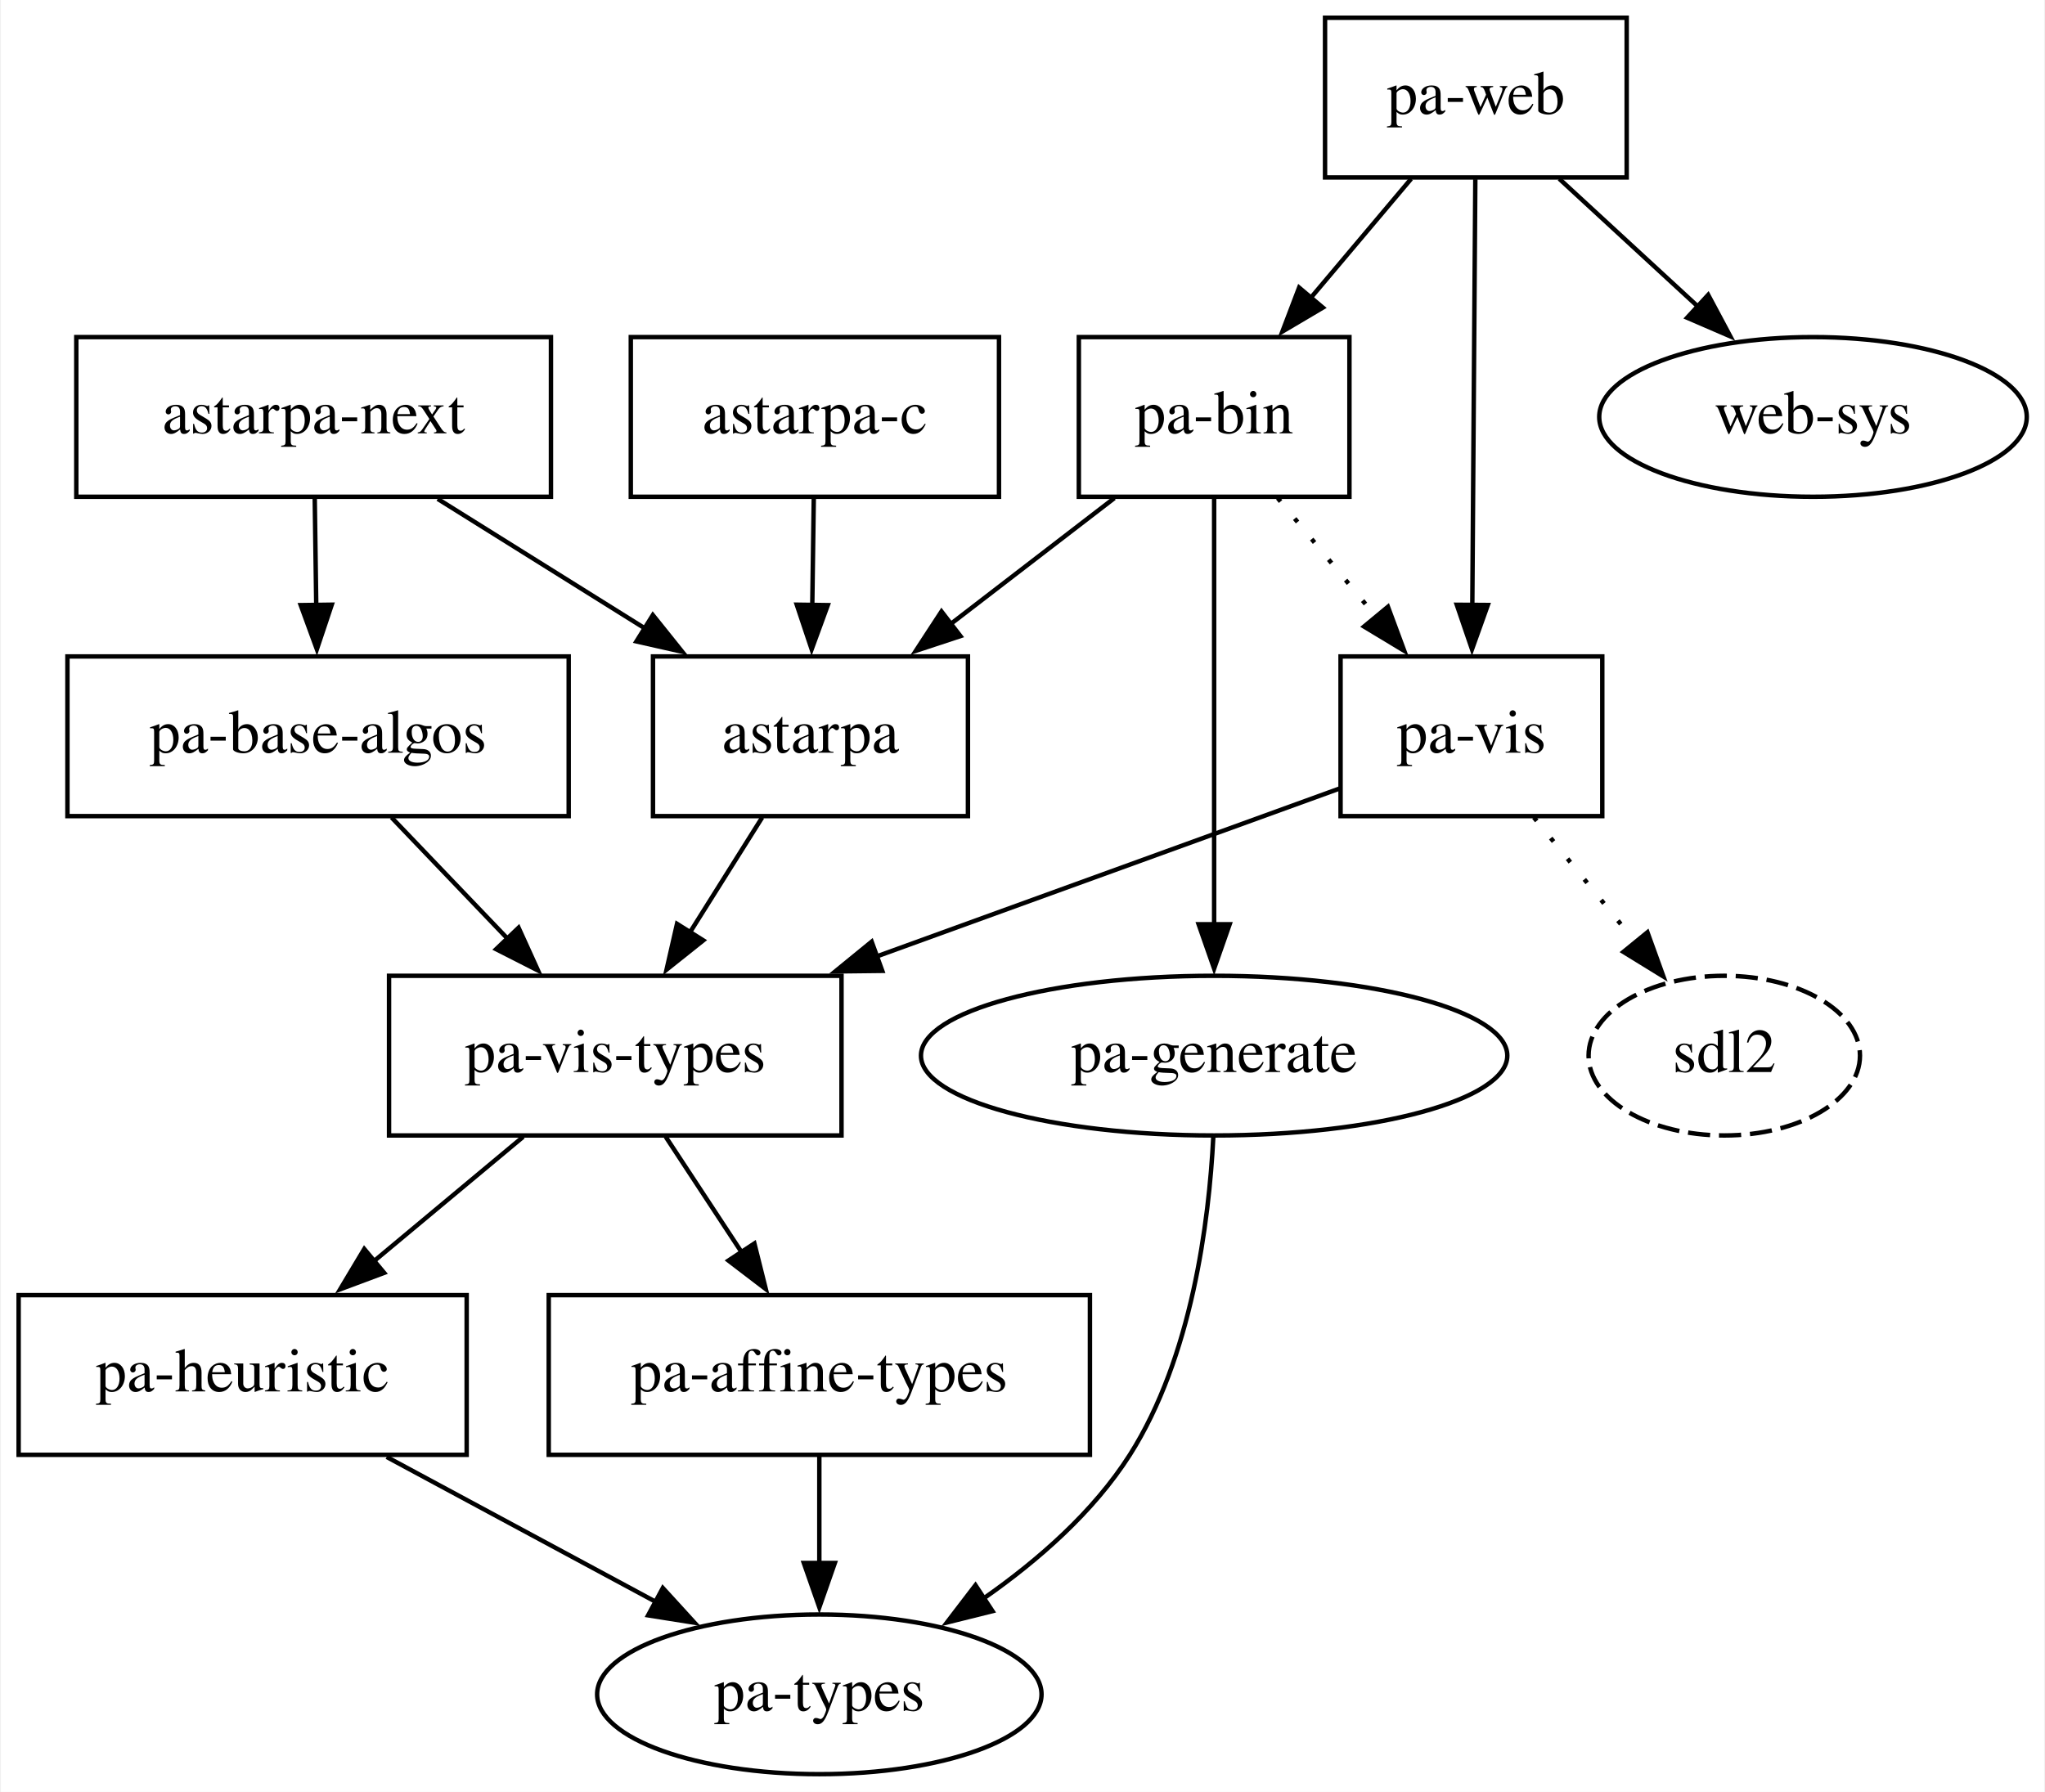
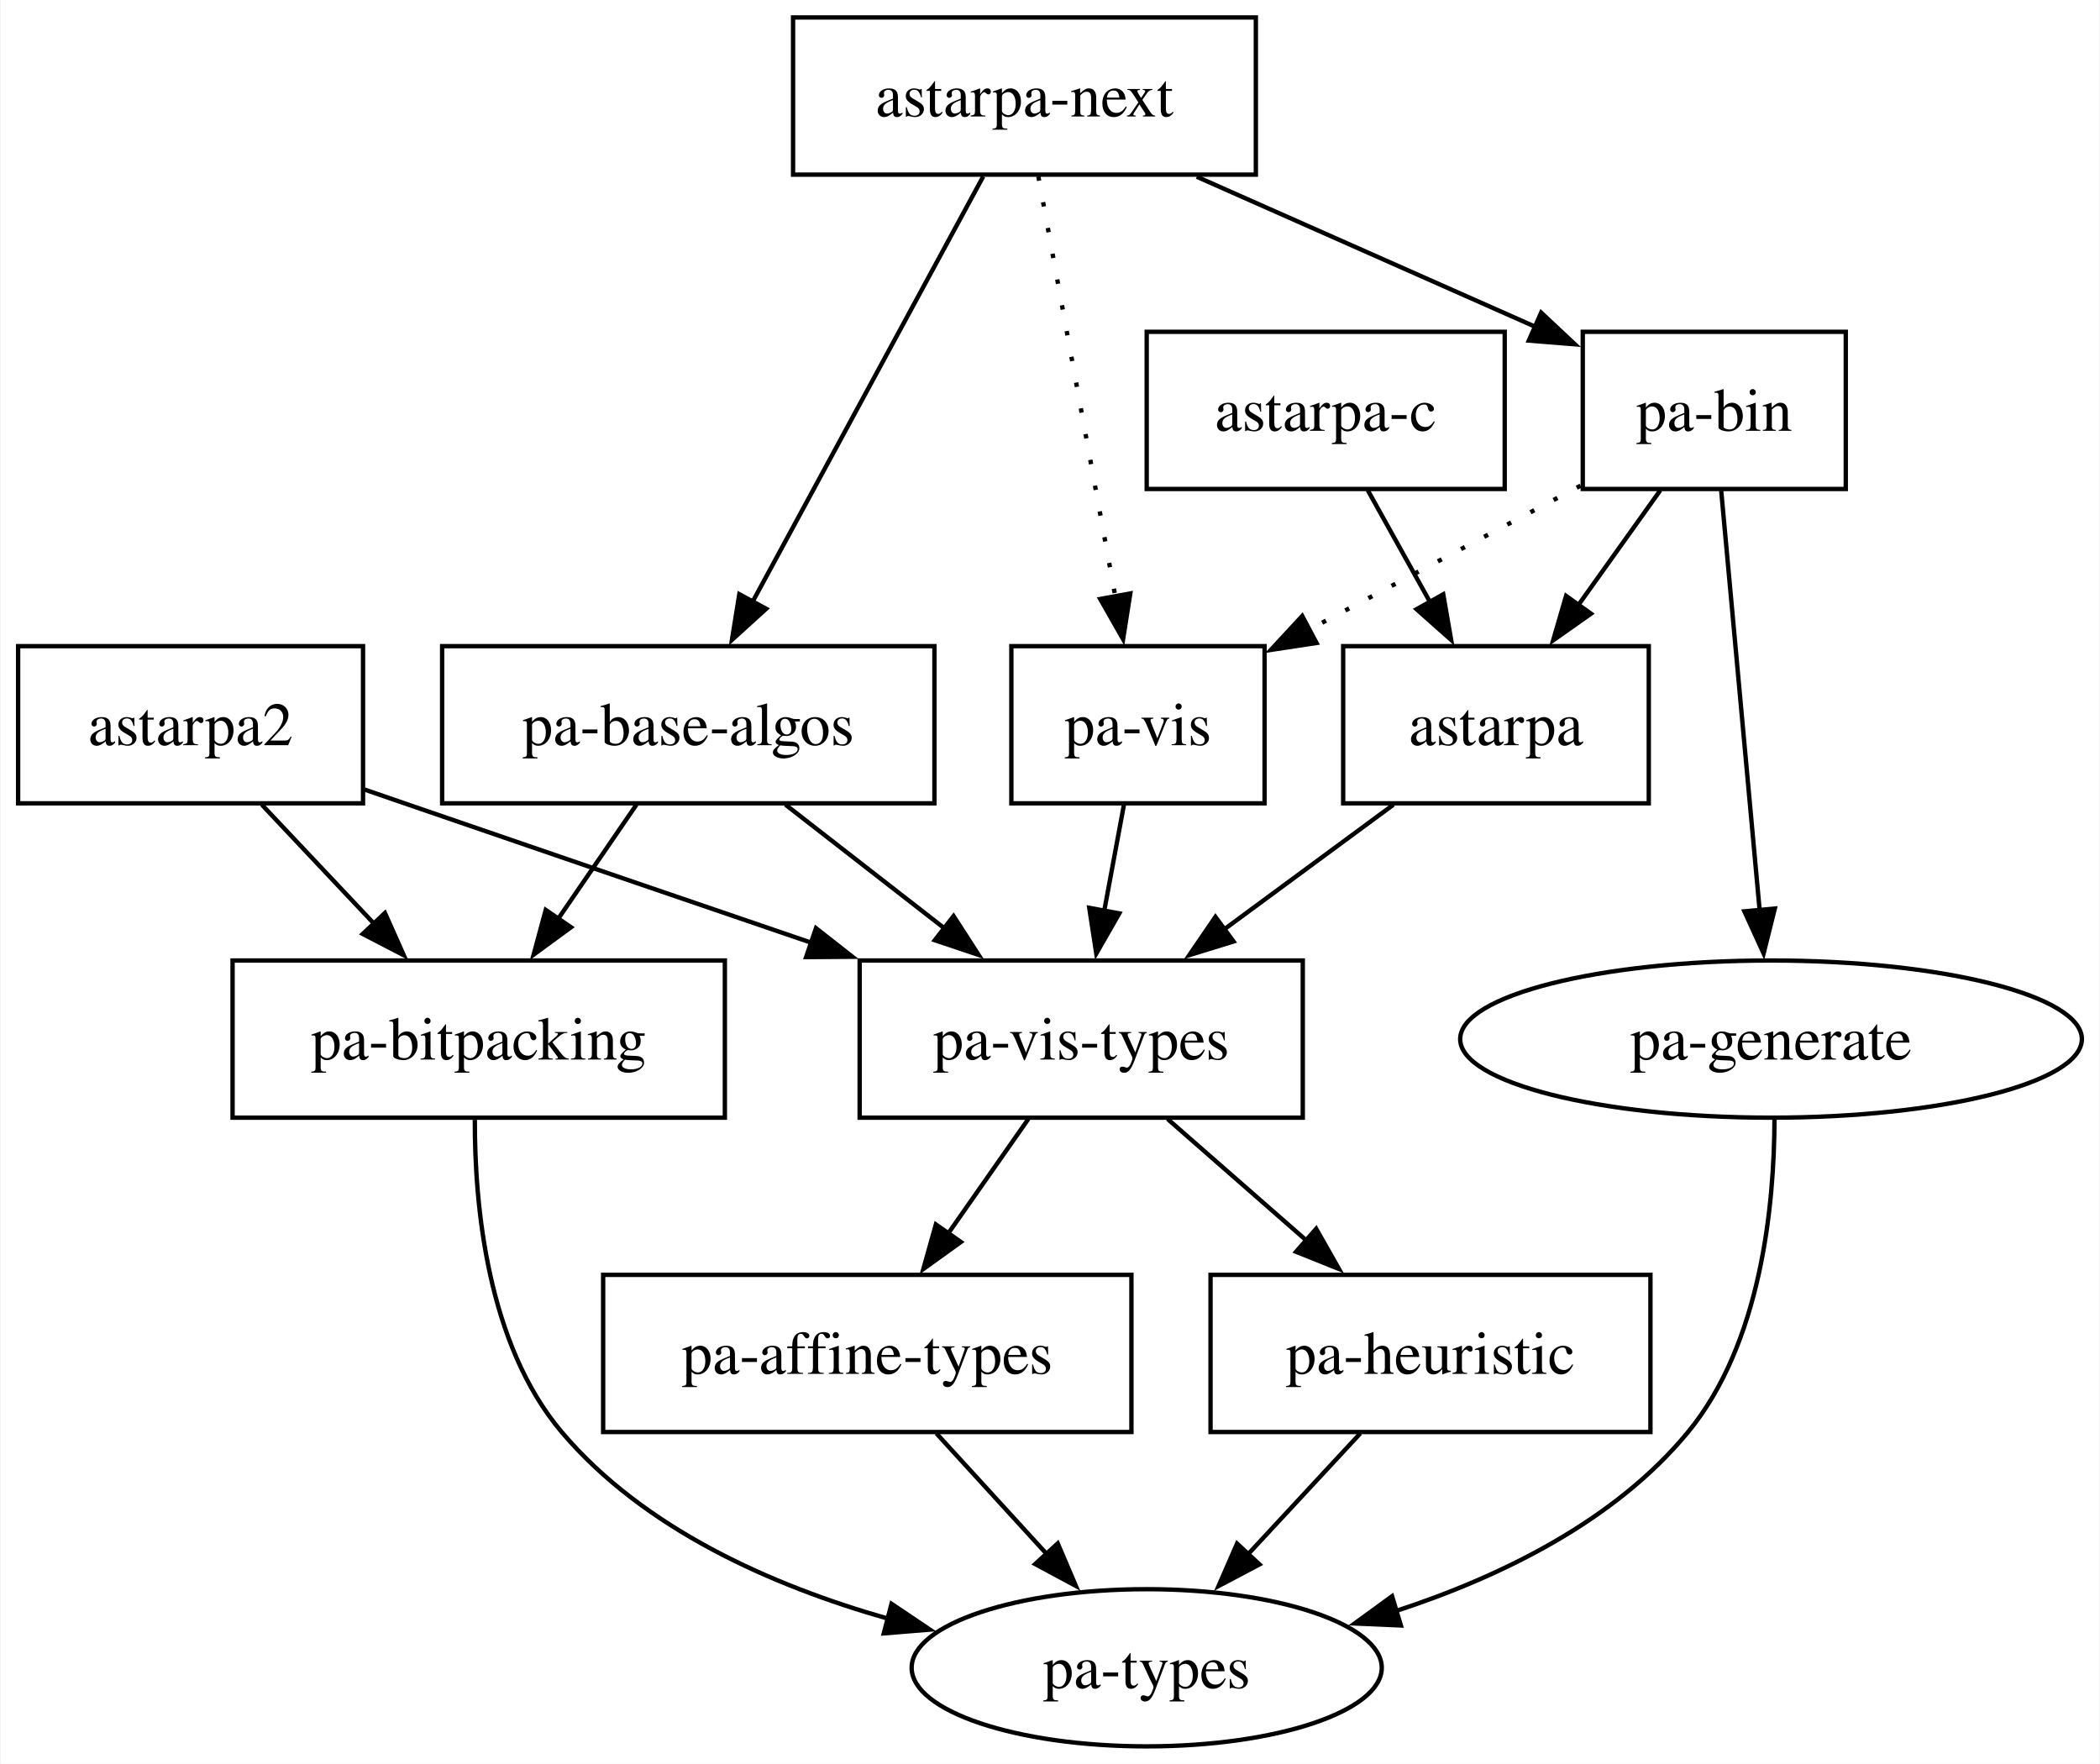
- <svg xmlns="http://www.w3.org/2000/svg" width="461pt" height="404pt" viewBox="0.00 0.00 460.60 404.00">
+ <svg xmlns="http://www.w3.org/2000/svg" width="481pt" height="404pt" viewBox="0.00 0.00 480.70 404.00">
  <g id="graph0" class="graph" transform="scale(1 1) rotate(0) translate(4 400)">
-     <polygon fill="white" stroke="none" points="-4,4 -4,-400 456.6,-400 456.6,4 -4,4" />
+     <polygon fill="white" stroke="none" points="-4,4 -4,-400 476.7,-400 476.7,4 -4,4" />
    <g id="node1" class="node">
-       <polygon fill="none" stroke="black" points="241.5,-108 119.5,-108 119.5,-72 241.5,-72 241.5,-108" />
-       <text text-anchor="middle" x="180.5" y="-86.3" font-family="Times,serif" font-size="14.00">pa-affine-types</text>
+       <polygon fill="none" stroke="black" points="255,-108 134,-108 134,-72 255,-72 255,-108" />
+       <text text-anchor="middle" x="194.5" y="-85.33" font-family="Times,serif" font-size="14.00">pa-affine-types</text>
+     </g>
+     <g id="node12" class="node">
+       <ellipse fill="none" stroke="black" cx="258.5" cy="-18" rx="53.84" ry="18" />
+       <text text-anchor="middle" x="258.5" y="-13.32" font-family="Times,serif" font-size="14.00">pa-types</text>
+     </g>
+     <g id="edge1" class="edge">
+       <path fill="none" stroke="black" d="M210.32,-71.7C217.95,-63.35 227.25,-53.18 235.63,-44.02" />
+       <polygon fill="black" stroke="black" points="238.12,-46.48 242.28,-36.74 232.95,-41.76 238.12,-46.48" />
+     </g>
+     <g id="node2" class="node">
+       <polygon fill="none" stroke="black" points="373.88,-108 273.12,-108 273.12,-72 373.88,-72 373.88,-108" />
+       <text text-anchor="middle" x="323.5" y="-85.33" font-family="Times,serif" font-size="14.00">pa-heuristic</text>
+     </g>
+     <g id="edge2" class="edge">
+       <path fill="none" stroke="black" d="M307.43,-71.7C299.68,-63.35 290.24,-53.18 281.73,-44.02" />
+       <polygon fill="black" stroke="black" points="284.33,-41.68 274.96,-36.73 279.2,-46.44 284.33,-41.68" />
+     </g>
+     <g id="node3" class="node">
+       <polygon fill="none" stroke="black" points="294.25,-180 192.75,-180 192.75,-144 294.25,-144 294.25,-180" />
+       <text text-anchor="middle" x="243.5" y="-157.32" font-family="Times,serif" font-size="14.00">pa-vis-types</text>
+     </g>
+     <g id="edge3" class="edge">
+       <path fill="none" stroke="black" d="M231.39,-143.7C225.81,-135.73 219.07,-126.1 212.88,-117.26" />
+       <polygon fill="black" stroke="black" points="215.94,-115.53 207.34,-109.34 210.21,-119.54 215.94,-115.53" />
+     </g>
+     <g id="edge4" class="edge">
+       <path fill="none" stroke="black" d="M263.28,-143.7C272.89,-135.28 284.62,-125.02 295.17,-115.79" />
+       <polygon fill="black" stroke="black" points="297.31,-118.56 302.54,-109.34 292.71,-113.29 297.31,-118.56" />
+     </g>
+     <g id="node4" class="node">
+       <polygon fill="none" stroke="black" points="373.5,-252 303.5,-252 303.5,-216 373.5,-216 373.5,-252" />
+       <text text-anchor="middle" x="338.5" y="-229.32" font-family="Times,serif" font-size="14.00">astarpa</text>
+     </g>
+     <g id="edge5" class="edge">
+       <path fill="none" stroke="black" d="M315.02,-215.7C303.26,-207.03 288.83,-196.4 276.02,-186.96" />
+       <polygon fill="black" stroke="black" points="278.39,-184.36 268.26,-181.24 274.24,-189.99 278.39,-184.36" />
+     </g>
+     <g id="node5" class="node">
+       <polygon fill="none" stroke="black" points="340.5,-324 258.5,-324 258.5,-288 340.5,-288 340.5,-324" />
+       <text text-anchor="middle" x="299.5" y="-301.32" font-family="Times,serif" font-size="14.00">astarpa-c</text>
+     </g>
+     <g id="edge6" class="edge">
+       <path fill="none" stroke="black" d="M309.14,-287.7C313.44,-279.98 318.6,-270.71 323.39,-262.11" />
+       <polygon fill="black" stroke="black" points="326.42,-263.87 328.23,-253.43 320.31,-260.46 326.42,-263.87" />
+     </g>
+     <g id="node6" class="node">
+       <polygon fill="none" stroke="black" points="79,-252 0,-252 0,-216 79,-216 79,-252" />
+       <text text-anchor="middle" x="39.5" y="-229.32" font-family="Times,serif" font-size="14.00">astarpa2</text>
+     </g>
+     <g id="edge8" class="edge">
+       <path fill="none" stroke="black" d="M79.34,-219.16C82.44,-218.09 85.52,-217.03 88.5,-216 119.26,-205.41 153.47,-193.7 181.92,-183.99" />
+       <polygon fill="black" stroke="black" points="182.75,-187.4 191.09,-180.86 180.49,-180.78 182.75,-187.4" />
+     </g>
+     <g id="node7" class="node">
+       <polygon fill="none" stroke="black" points="161.88,-180 49.12,-180 49.12,-144 161.88,-144 161.88,-180" />
+       <text text-anchor="middle" x="105.5" y="-157.32" font-family="Times,serif" font-size="14.00">pa-bitpacking</text>
+     </g>
+     <g id="edge7" class="edge">
+       <path fill="none" stroke="black" d="M55.81,-215.7C63.57,-207.47 72.99,-197.48 81.53,-188.42" />
+       <polygon fill="black" stroke="black" points="84.02,-190.88 88.33,-181.21 78.93,-186.08 84.02,-190.88" />
+     </g>
+     <g id="edge9" class="edge">
+       <path fill="none" stroke="black" d="M104.61,-143.51C104.56,-123.88 107.46,-92.14 124.5,-72 143.31,-49.77 172.7,-36.8 199.18,-29.27" />
+       <polygon fill="black" stroke="black" points="200.05,-32.65 208.84,-26.74 198.28,-25.88 200.05,-32.65" />
+     </g>
+     <g id="node8" class="node">
+       <polygon fill="none" stroke="black" points="285.5,-252 227.5,-252 227.5,-216 285.5,-216 285.5,-252" />
+       <text text-anchor="middle" x="256.5" y="-229.32" font-family="Times,serif" font-size="14.00">pa-vis</text>
+     </g>
+     <g id="edge10" class="edge">
+       <path fill="none" stroke="black" d="M253.29,-215.7C251.92,-208.32 250.28,-199.52 248.75,-191.25" />
+       <polygon fill="black" stroke="black" points="252.22,-190.79 246.95,-181.59 245.34,-192.06 252.22,-190.79" />
+     </g>
+     <g id="node9" class="node">
+       <polygon fill="none" stroke="black" points="418.62,-324 358.38,-324 358.38,-288 418.62,-288 418.62,-324" />
+       <text text-anchor="middle" x="388.5" y="-301.32" font-family="Times,serif" font-size="14.00">pa-bin</text>
+     </g>
+     <g id="edge11" class="edge">
+       <path fill="none" stroke="black" d="M376.14,-287.7C370.45,-279.73 363.57,-270.1 357.26,-261.26" />
+       <polygon fill="black" stroke="black" points="360.26,-259.44 351.6,-253.34 354.56,-263.51 360.26,-259.44" />
+     </g>
+     <g id="edge13" class="edge">
+       <path fill="none" stroke="black" stroke-dasharray="1,5" d="M357.88,-288.76C339.34,-278.93 315.49,-266.28 295.59,-255.73" />
+       <polygon fill="black" stroke="black" points="297.4,-252.73 286.93,-251.14 294.12,-258.91 297.4,-252.73" />
+     </g>
+     <g id="node13" class="node">
+       <ellipse fill="none" stroke="black" cx="401.5" cy="-162" rx="71.2" ry="18" />
+       <text text-anchor="middle" x="401.5" y="-157.32" font-family="Times,serif" font-size="14.00">pa-generate</text>
+     </g>
+     <g id="edge12" class="edge">
+       <path fill="none" stroke="black" d="M390.09,-287.59C392.29,-263.61 396.27,-220.14 398.9,-191.42" />
+       <polygon fill="black" stroke="black" points="402.37,-191.9 399.8,-181.62 395.4,-191.26 402.37,-191.9" />
+     </g>
+     <g id="node10" class="node">
+       <polygon fill="none" stroke="black" points="209.88,-252 97.12,-252 97.12,-216 209.88,-216 209.88,-252" />
+       <text text-anchor="middle" x="153.5" y="-229.32" font-family="Times,serif" font-size="14.00">pa-base-algos</text>
+     </g>
+     <g id="edge15" class="edge">
+       <path fill="none" stroke="black" d="M175.75,-215.7C186.78,-207.11 200.29,-196.61 212.34,-187.24" />
+       <polygon fill="black" stroke="black" points="214.26,-190.18 220,-181.28 209.96,-184.65 214.26,-190.18" />
+     </g>
+     <g id="edge14" class="edge">
+       <path fill="none" stroke="black" d="M141.63,-215.7C136.23,-207.81 129.71,-198.3 123.7,-189.55" />
+       <polygon fill="black" stroke="black" points="126.63,-187.62 118.08,-181.35 120.85,-191.58 126.63,-187.62" />
    </g>
    <g id="node11" class="node">
-       <ellipse fill="none" stroke="black" cx="180.5" cy="-18" rx="50.09" ry="18" />
-       <text text-anchor="middle" x="180.5" y="-14.3" font-family="Times,serif" font-size="14.00">pa-types</text>
+       <polygon fill="none" stroke="black" points="283.5,-396 177.5,-396 177.5,-360 283.5,-360 283.5,-396" />
+       <text text-anchor="middle" x="230.5" y="-373.32" font-family="Times,serif" font-size="14.00">astarpa-next</text>
    </g>
-     <g id="edge1" class="edge">
-       <path fill="none" stroke="black" d="M180.5,-71.7C180.5,-64.41 180.5,-55.73 180.5,-47.54" />
-       <polygon fill="black" stroke="black" points="184,-47.62 180.5,-37.62 177,-47.62 184,-47.62" />
-     </g>
-     <g id="node2" class="node">
-       <polygon fill="none" stroke="black" points="101,-108 0,-108 0,-72 101,-72 101,-108" />
-       <text text-anchor="middle" x="50.5" y="-86.3" font-family="Times,serif" font-size="14.00">pa-heuristic</text>
-     </g>
-     <g id="edge2" class="edge">
-       <path fill="none" stroke="black" d="M82.97,-71.52C101.46,-61.56 124.67,-49.06 143.82,-38.75" />
-       <polygon fill="black" stroke="black" points="145.22,-41.97 152.36,-34.15 141.9,-35.81 145.22,-41.97" />
-     </g>
-     <g id="node3" class="node">
-       <polygon fill="none" stroke="black" points="185.5,-180 83.5,-180 83.5,-144 185.5,-144 185.5,-180" />
-       <text text-anchor="middle" x="134.5" y="-158.3" font-family="Times,serif" font-size="14.00">pa-vis-types</text>
-     </g>
-     <g id="edge3" class="edge">
-       <path fill="none" stroke="black" d="M145.87,-143.7C151.05,-135.81 157.3,-126.3 163.06,-117.55" />
-       <polygon fill="black" stroke="black" points="165.86,-119.65 168.43,-109.37 160.01,-115.8 165.86,-119.65" />
-     </g>
-     <g id="edge4" class="edge">
-       <path fill="none" stroke="black" d="M113.74,-143.7C103.54,-135.2 91.08,-124.81 79.92,-115.51" />
-       <polygon fill="black" stroke="black" points="82.4,-113.03 72.48,-109.32 77.92,-118.41 82.4,-113.03" />
-     </g>
-     <g id="node4" class="node">
-       <polygon fill="none" stroke="black" points="124,-252 11,-252 11,-216 124,-216 124,-252" />
-       <text text-anchor="middle" x="67.5" y="-230.3" font-family="Times,serif" font-size="14.00">pa-base-algos</text>
-     </g>
-     <g id="edge5" class="edge">
-       <path fill="none" stroke="black" d="M84.06,-215.7C91.93,-207.47 101.49,-197.48 110.17,-188.42" />
-       <polygon fill="black" stroke="black" points="112.7,-190.84 117.08,-181.2 107.64,-186 112.7,-190.84" />
-     </g>
-     <g id="node5" class="node">
-       <polygon fill="none" stroke="black" points="214,-252 143,-252 143,-216 214,-216 214,-252" />
-       <text text-anchor="middle" x="178.5" y="-230.3" font-family="Times,serif" font-size="14.00">astarpa</text>
-     </g>
-     <g id="edge6" class="edge">
-       <path fill="none" stroke="black" d="M167.62,-215.7C162.72,-207.9 156.82,-198.51 151.36,-189.83" />
-       <polygon fill="black" stroke="black" points="154.34,-187.99 146.06,-181.39 148.42,-191.71 154.34,-187.99" />
-     </g>
-     <g id="node6" class="node">
-       <polygon fill="none" stroke="black" points="221,-324 138,-324 138,-288 221,-288 221,-324" />
-       <text text-anchor="middle" x="179.5" y="-302.3" font-family="Times,serif" font-size="14.00">astarpa-c</text>
-     </g>
-     <g id="edge7" class="edge">
-       <path fill="none" stroke="black" d="M179.25,-287.7C179.15,-280.41 179.02,-271.73 178.91,-263.54" />
-       <polygon fill="black" stroke="black" points="182.41,-263.57 178.77,-253.62 175.41,-263.67 182.41,-263.57" />
-     </g>
-     <g id="node7" class="node">
-       <polygon fill="none" stroke="black" points="357,-252 298,-252 298,-216 357,-216 357,-252" />
-       <text text-anchor="middle" x="327.5" y="-230.3" font-family="Times,serif" font-size="14.00">pa-vis</text>
-     </g>
-     <g id="edge8" class="edge">
-       <path fill="none" stroke="black" d="M297.77,-222.22C269.98,-212.14 227.7,-196.8 193.13,-184.26" />
-       <polygon fill="black" stroke="black" points="194.69,-181.11 184.09,-180.99 192.3,-187.69 194.69,-181.11" />
-     </g>
-     <g id="node12" class="node">
-       <ellipse fill="none" stroke="black" stroke-dasharray="5,2" cx="384.5" cy="-162" rx="30.59" ry="18" />
-       <text text-anchor="middle" x="384.5" y="-158.3" font-family="Times,serif" font-size="14.00">sdl2</text>
-     </g>
-     <g id="edge9" class="edge">
-       <path fill="none" stroke="black" stroke-dasharray="1,5" d="M341.59,-215.7C348.51,-207.19 356.98,-196.8 364.55,-187.5" />
-       <polygon fill="black" stroke="black" points="367.18,-189.81 370.78,-179.84 361.76,-185.39 367.18,-189.81" />
-     </g>
-     <g id="node8" class="node">
-       <polygon fill="none" stroke="black" points="300,-324 239,-324 239,-288 300,-288 300,-324" />
-       <text text-anchor="middle" x="269.5" y="-302.3" font-family="Times,serif" font-size="14.00">pa-bin</text>
-     </g>
-     <g id="edge10" class="edge">
-       <path fill="none" stroke="black" d="M247.01,-287.7C235.85,-279.11 222.19,-268.61 210.01,-259.24" />
-       <polygon fill="black" stroke="black" points="212.31,-256.59 202.25,-253.27 208.04,-262.14 212.31,-256.59" />
-     </g>
-     <g id="edge12" class="edge">
-       <path fill="none" stroke="black" stroke-dasharray="1,5" d="M283.84,-287.7C290.58,-279.56 298.76,-269.69 306.2,-260.7" />
-       <polygon fill="black" stroke="black" points="308.68,-263.2 312.36,-253.27 303.29,-258.74 308.68,-263.2" />
-     </g>
-     <g id="node13" class="node">
-       <ellipse fill="none" stroke="black" cx="269.5" cy="-162" rx="66.09" ry="18" />
-       <text text-anchor="middle" x="269.5" y="-158.3" font-family="Times,serif" font-size="14.00">pa-generate</text>
-     </g>
-     <g id="edge11" class="edge">
-       <path fill="none" stroke="black" d="M269.5,-287.59C269.5,-263.61 269.5,-220.14 269.5,-191.42" />
-       <polygon fill="black" stroke="black" points="273,-191.62 269.5,-181.62 266,-191.62 273,-191.62" />
-     </g>
-     <g id="node9" class="node">
-       <polygon fill="none" stroke="black" points="362.5,-396 294.5,-396 294.5,-360 362.5,-360 362.5,-396" />
-       <text text-anchor="middle" x="328.5" y="-374.3" font-family="Times,serif" font-size="14.00">pa-web</text>
-     </g>
-     <g id="edge14" class="edge">
-       <path fill="none" stroke="black" d="M328.38,-359.59C328.21,-335.61 327.9,-292.14 327.7,-263.42" />
-       <polygon fill="black" stroke="black" points="331.2,-263.6 327.63,-253.62 324.2,-263.65 331.2,-263.6" />
-     </g>
-     <g id="edge13" class="edge">
-       <path fill="none" stroke="black" d="M313.92,-359.7C307.06,-351.56 298.74,-341.69 291.16,-332.7" />
-       <polygon fill="black" stroke="black" points="294.01,-330.65 284.89,-325.26 288.66,-335.16 294.01,-330.65" />
-     </g>
-     <g id="node14" class="node">
-       <ellipse fill="none" stroke="black" cx="404.5" cy="-306" rx="48.19" ry="18" />
-       <text text-anchor="middle" x="404.5" y="-302.3" font-family="Times,serif" font-size="14.00">web-sys</text>
-     </g>
-     <g id="edge15" class="edge">
-       <path fill="none" stroke="black" d="M347.29,-359.7C356.76,-350.97 368.41,-340.24 378.71,-330.75" />
-       <polygon fill="black" stroke="black" points="380.87,-333.52 385.86,-324.17 376.13,-328.37 380.87,-333.52" />
-     </g>
-     <g id="node10" class="node">
-       <polygon fill="none" stroke="black" points="120,-324 13,-324 13,-288 120,-288 120,-324" />
-       <text text-anchor="middle" x="66.5" y="-302.3" font-family="Times,serif" font-size="14.00">astarpa-next</text>
+     <g id="edge18" class="edge">
+       <path fill="none" stroke="black" stroke-dasharray="1,5" d="M233.69,-359.59C238.08,-335.61 246.04,-292.14 251.3,-263.42" />
+       <polygon fill="black" stroke="black" points="254.74,-264.07 253.09,-253.6 247.85,-262.81 254.74,-264.07" />
    </g>
    <g id="edge17" class="edge">
-       <path fill="none" stroke="black" d="M66.75,-287.7C66.85,-280.41 66.98,-271.73 67.09,-263.54" />
-       <polygon fill="black" stroke="black" points="70.59,-263.67 67.23,-253.62 63.59,-263.57 70.59,-263.67" />
+       <path fill="none" stroke="black" d="M269.96,-359.52C293.58,-349.05 323.56,-335.77 347.45,-325.18" />
+       <polygon fill="black" stroke="black" points="348.85,-328.39 356.58,-321.14 346.02,-321.99 348.85,-328.39" />
    </g>
    <g id="edge16" class="edge">
-       <path fill="none" stroke="black" d="M94.47,-287.52C108.61,-278.68 125.96,-267.84 141.22,-258.3" />
-       <polygon fill="black" stroke="black" points="142.97,-261.33 149.6,-253.06 139.26,-255.39 142.97,-261.33" />
+       <path fill="none" stroke="black" d="M221.06,-359.59C207.82,-335.18 183.64,-290.58 168.08,-261.89" />
+       <polygon fill="black" stroke="black" points="171.34,-260.56 163.5,-253.44 165.19,-263.9 171.34,-260.56" />
    </g>
-     <g id="edge18" class="edge">
-       <path fill="none" stroke="black" d="M269.31,-143.6C268.34,-124.61 264.49,-94 250.5,-72 242.3,-59.11 229.8,-48.19 217.61,-39.67" />
-       <polygon fill="black" stroke="black" points="219.54,-36.76 209.26,-34.2 215.7,-42.61 219.54,-36.76" />
+     <g id="edge19" class="edge">
+       <path fill="none" stroke="black" d="M402.29,-143.6C402.24,-124.04 399.27,-92.37 382.5,-72 365.66,-51.54 339.48,-38.81 315.51,-30.98" />
+       <polygon fill="black" stroke="black" points="316.72,-27.69 306.13,-28.15 314.7,-34.39 316.72,-27.69" />
    </g>
  </g>
</svg>
